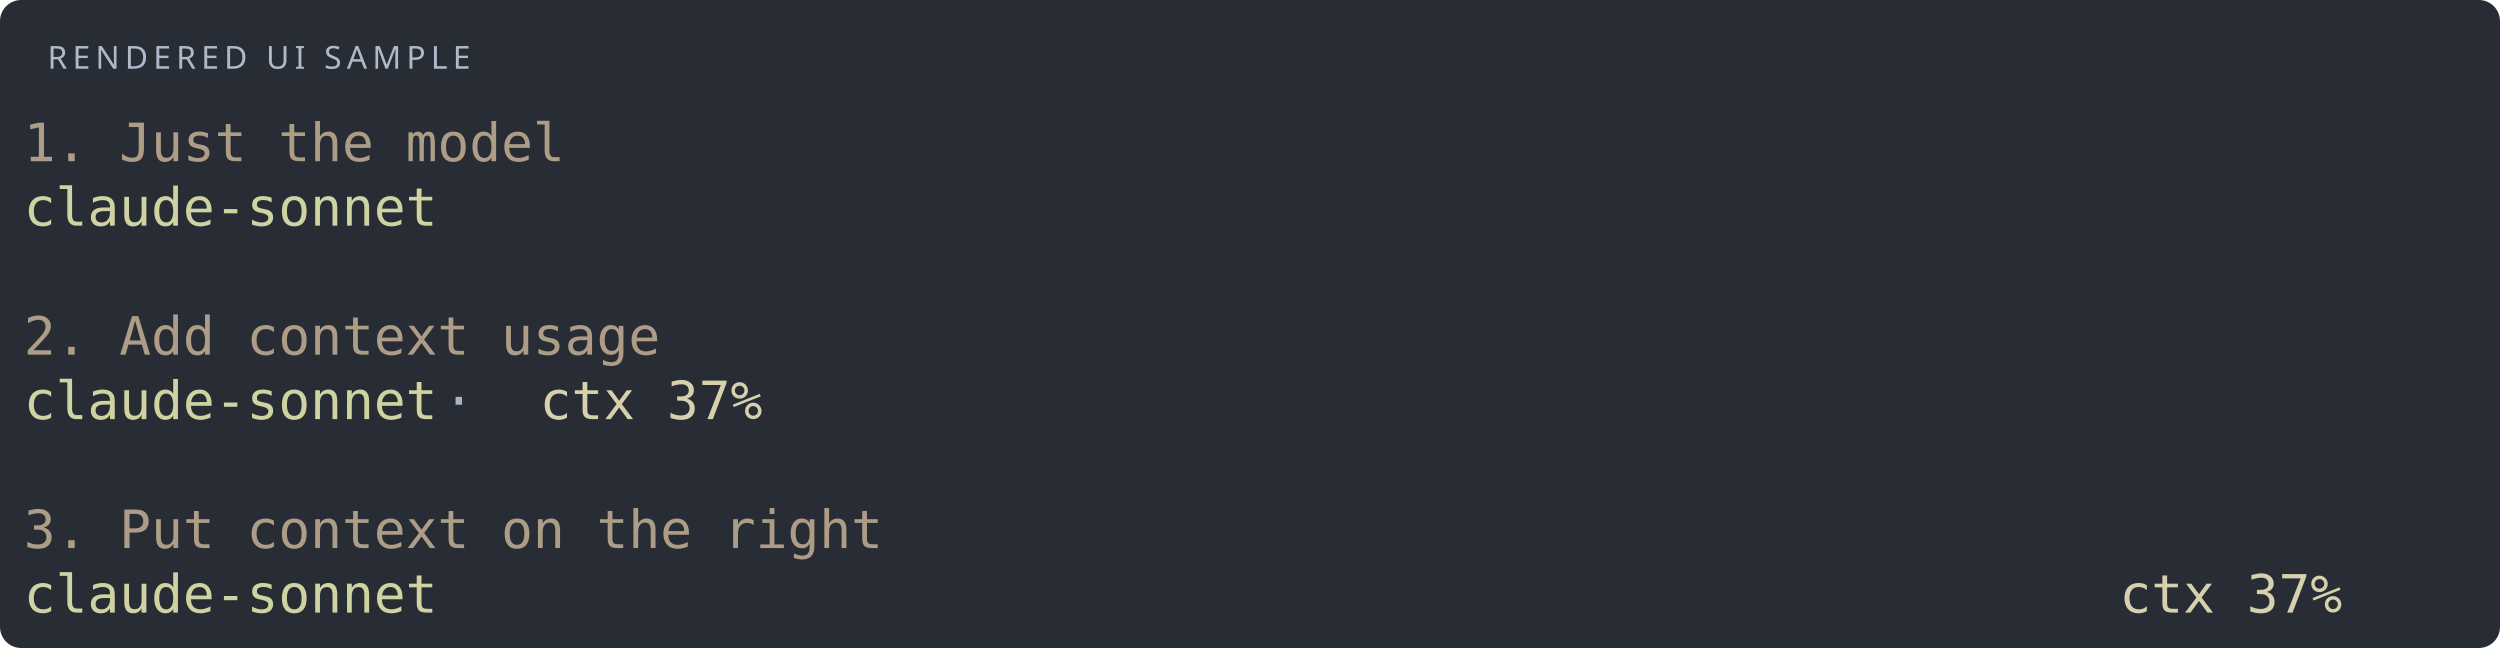
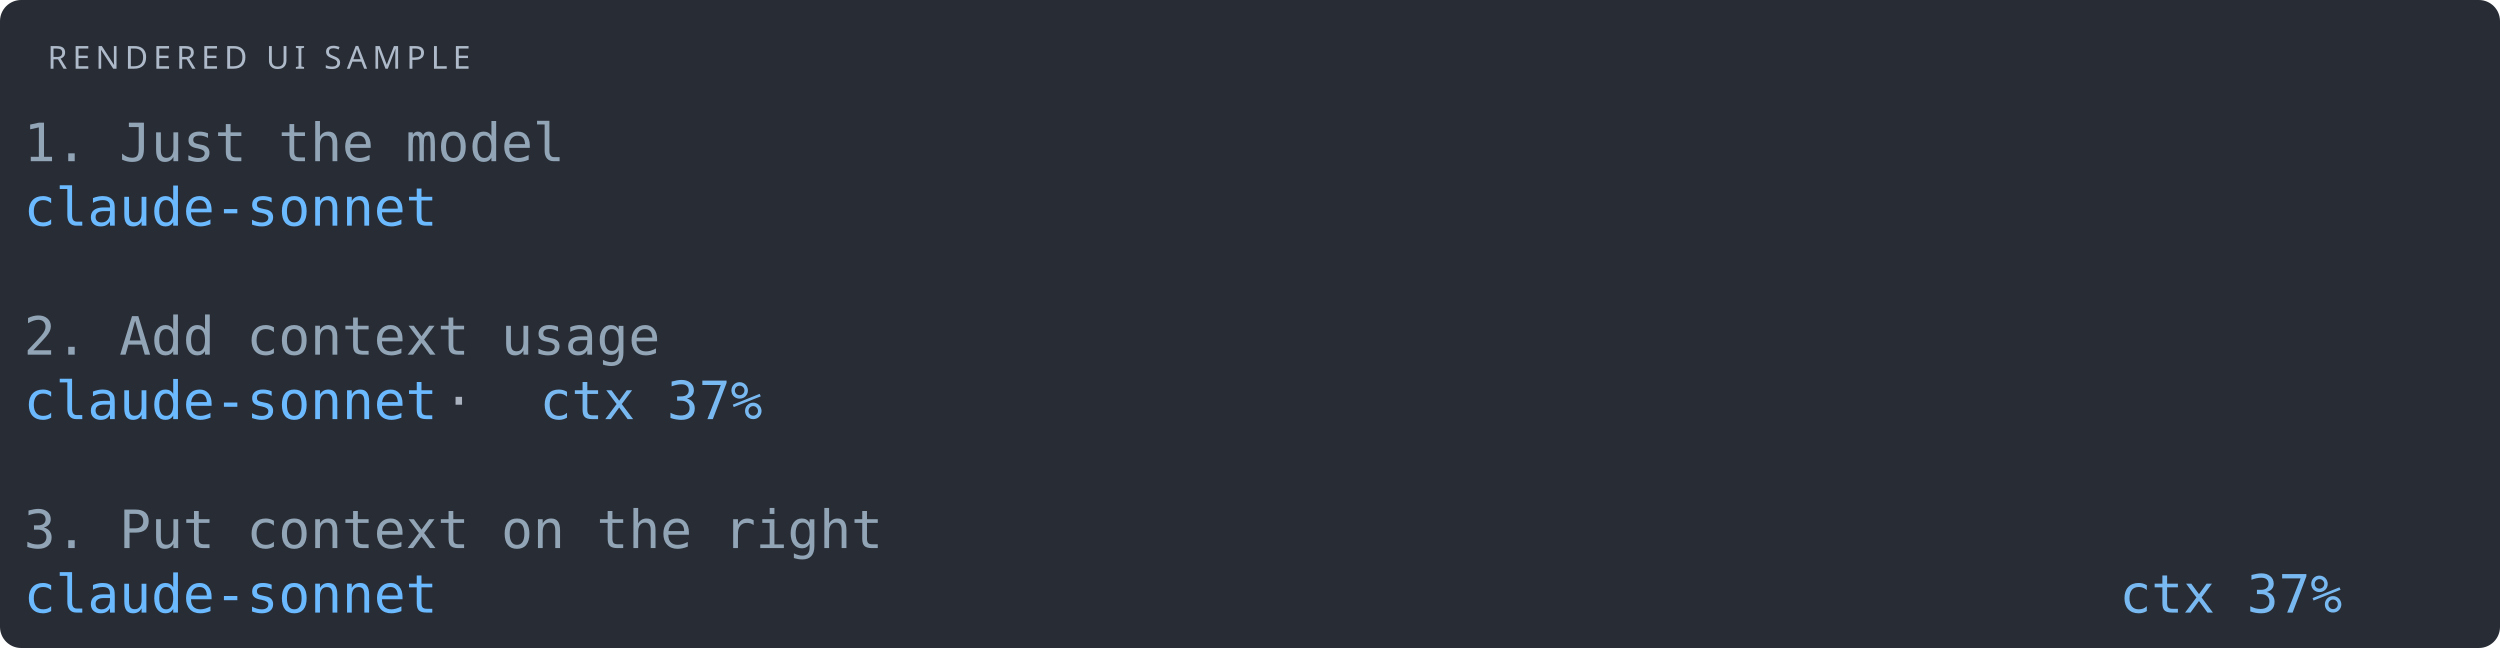
<svg xmlns="http://www.w3.org/2000/svg" viewBox="0 0 946 245.2">
  <style>
.appearance-custom-statusbar-matrix {font-family:monospace;font-size:20px;line-height:24.4px}
- .appearance-custom-statusbar-r1 { fill: #ad9d87 }
+ .appearance-custom-statusbar-r1 { fill: #91a5b7 }
.appearance-custom-statusbar-r2 { fill: #abb2bf }
- .appearance-custom-statusbar-r3 { fill: #cfd3a2 }
- .appearance-custom-statusbar-r4 { fill: #d6d0ad }
+ .appearance-custom-statusbar-r3 { fill: #6bb9ff }
+ .appearance-custom-statusbar-r4 { fill: #79b9f2 }
</style>
  <defs>
    <clipPath id="appearance-custom-statusbar-clip-terminal">
      <rect width="926.2" height="194.2" />
    </clipPath>
    <clipPath id="appearance-custom-statusbar-line-0">
      <rect x="0" y="1.5" width="927.2" height="24.65" />
    </clipPath>
    <clipPath id="appearance-custom-statusbar-line-1">
      <rect x="0" y="25.9" width="927.2" height="24.65" />
    </clipPath>
    <clipPath id="appearance-custom-statusbar-line-2">
      <rect x="0" y="50.3" width="927.2" height="24.65" />
    </clipPath>
    <clipPath id="appearance-custom-statusbar-line-3">
      <rect x="0" y="74.7" width="927.2" height="24.65" />
    </clipPath>
    <clipPath id="appearance-custom-statusbar-line-4">
      <rect x="0" y="99.1" width="927.2" height="24.65" />
    </clipPath>
    <clipPath id="appearance-custom-statusbar-line-5">
      <rect x="0" y="123.5" width="927.2" height="24.65" />
    </clipPath>
    <clipPath id="appearance-custom-statusbar-line-6">
      <rect x="0" y="147.9" width="927.2" height="24.65" />
    </clipPath>
  </defs>
  <rect width="946" height="245.2" rx="8" fill="#282c34" />
  <text x="18" y="26" fill="#aebac9" font-family="sans-serif" font-size="12" letter-spacing="2">RENDERED UI SAMPLE</text>
  <g transform="translate(9, 41)" clip-path="url(#appearance-custom-statusbar-clip-terminal)">
    <g class="appearance-custom-statusbar-matrix">
      <text class="appearance-custom-statusbar-r1" x="0" y="20" textLength="207.4" clip-path="url(#appearance-custom-statusbar-line-0)">1. Just the model</text>
      <text class="appearance-custom-statusbar-r2" x="927.2" y="20" textLength="12.2" clip-path="url(#appearance-custom-statusbar-line-0)">
</text>
      <text class="appearance-custom-statusbar-r3" x="0" y="44.4" textLength="158.6" clip-path="url(#appearance-custom-statusbar-line-1)">claude-sonnet</text>
      <text class="appearance-custom-statusbar-r2" x="927.2" y="44.4" textLength="12.2" clip-path="url(#appearance-custom-statusbar-line-1)">
</text>
      <text class="appearance-custom-statusbar-r2" x="927.2" y="68.8" textLength="12.2" clip-path="url(#appearance-custom-statusbar-line-2)">
</text>
      <text class="appearance-custom-statusbar-r1" x="0" y="93.2" textLength="244" clip-path="url(#appearance-custom-statusbar-line-3)">2. Add context usage</text>
      <text class="appearance-custom-statusbar-r2" x="927.2" y="93.2" textLength="12.2" clip-path="url(#appearance-custom-statusbar-line-3)">
</text>
      <text class="appearance-custom-statusbar-r3" x="0" y="117.6" textLength="158.6" clip-path="url(#appearance-custom-statusbar-line-4)">claude-sonnet</text>
      <text class="appearance-custom-statusbar-r2" x="158.6" y="117.6" textLength="36.6" clip-path="url(#appearance-custom-statusbar-line-4)"> · </text>
      <text class="appearance-custom-statusbar-r4" x="195.2" y="117.6" textLength="85.4" clip-path="url(#appearance-custom-statusbar-line-4)">ctx 37%</text>
      <text class="appearance-custom-statusbar-r2" x="927.2" y="117.6" textLength="12.2" clip-path="url(#appearance-custom-statusbar-line-4)">
</text>
      <text class="appearance-custom-statusbar-r2" x="927.2" y="142" textLength="12.2" clip-path="url(#appearance-custom-statusbar-line-5)">
</text>
      <text class="appearance-custom-statusbar-r1" x="0" y="166.4" textLength="329.4" clip-path="url(#appearance-custom-statusbar-line-6)">3. Put context on the right</text>
      <text class="appearance-custom-statusbar-r2" x="927.2" y="166.4" textLength="12.2" clip-path="url(#appearance-custom-statusbar-line-6)">
</text>
      <text class="appearance-custom-statusbar-r3" x="0" y="190.8" textLength="158.6" clip-path="url(#appearance-custom-statusbar-line-7)">claude-sonnet</text>
      <text class="appearance-custom-statusbar-r4" x="793" y="190.8" textLength="85.4" clip-path="url(#appearance-custom-statusbar-line-7)">ctx 37%</text>
      <text class="appearance-custom-statusbar-r2" x="927.2" y="190.8" textLength="12.2" clip-path="url(#appearance-custom-statusbar-line-7)">
</text>
    </g>
  </g>
</svg>
